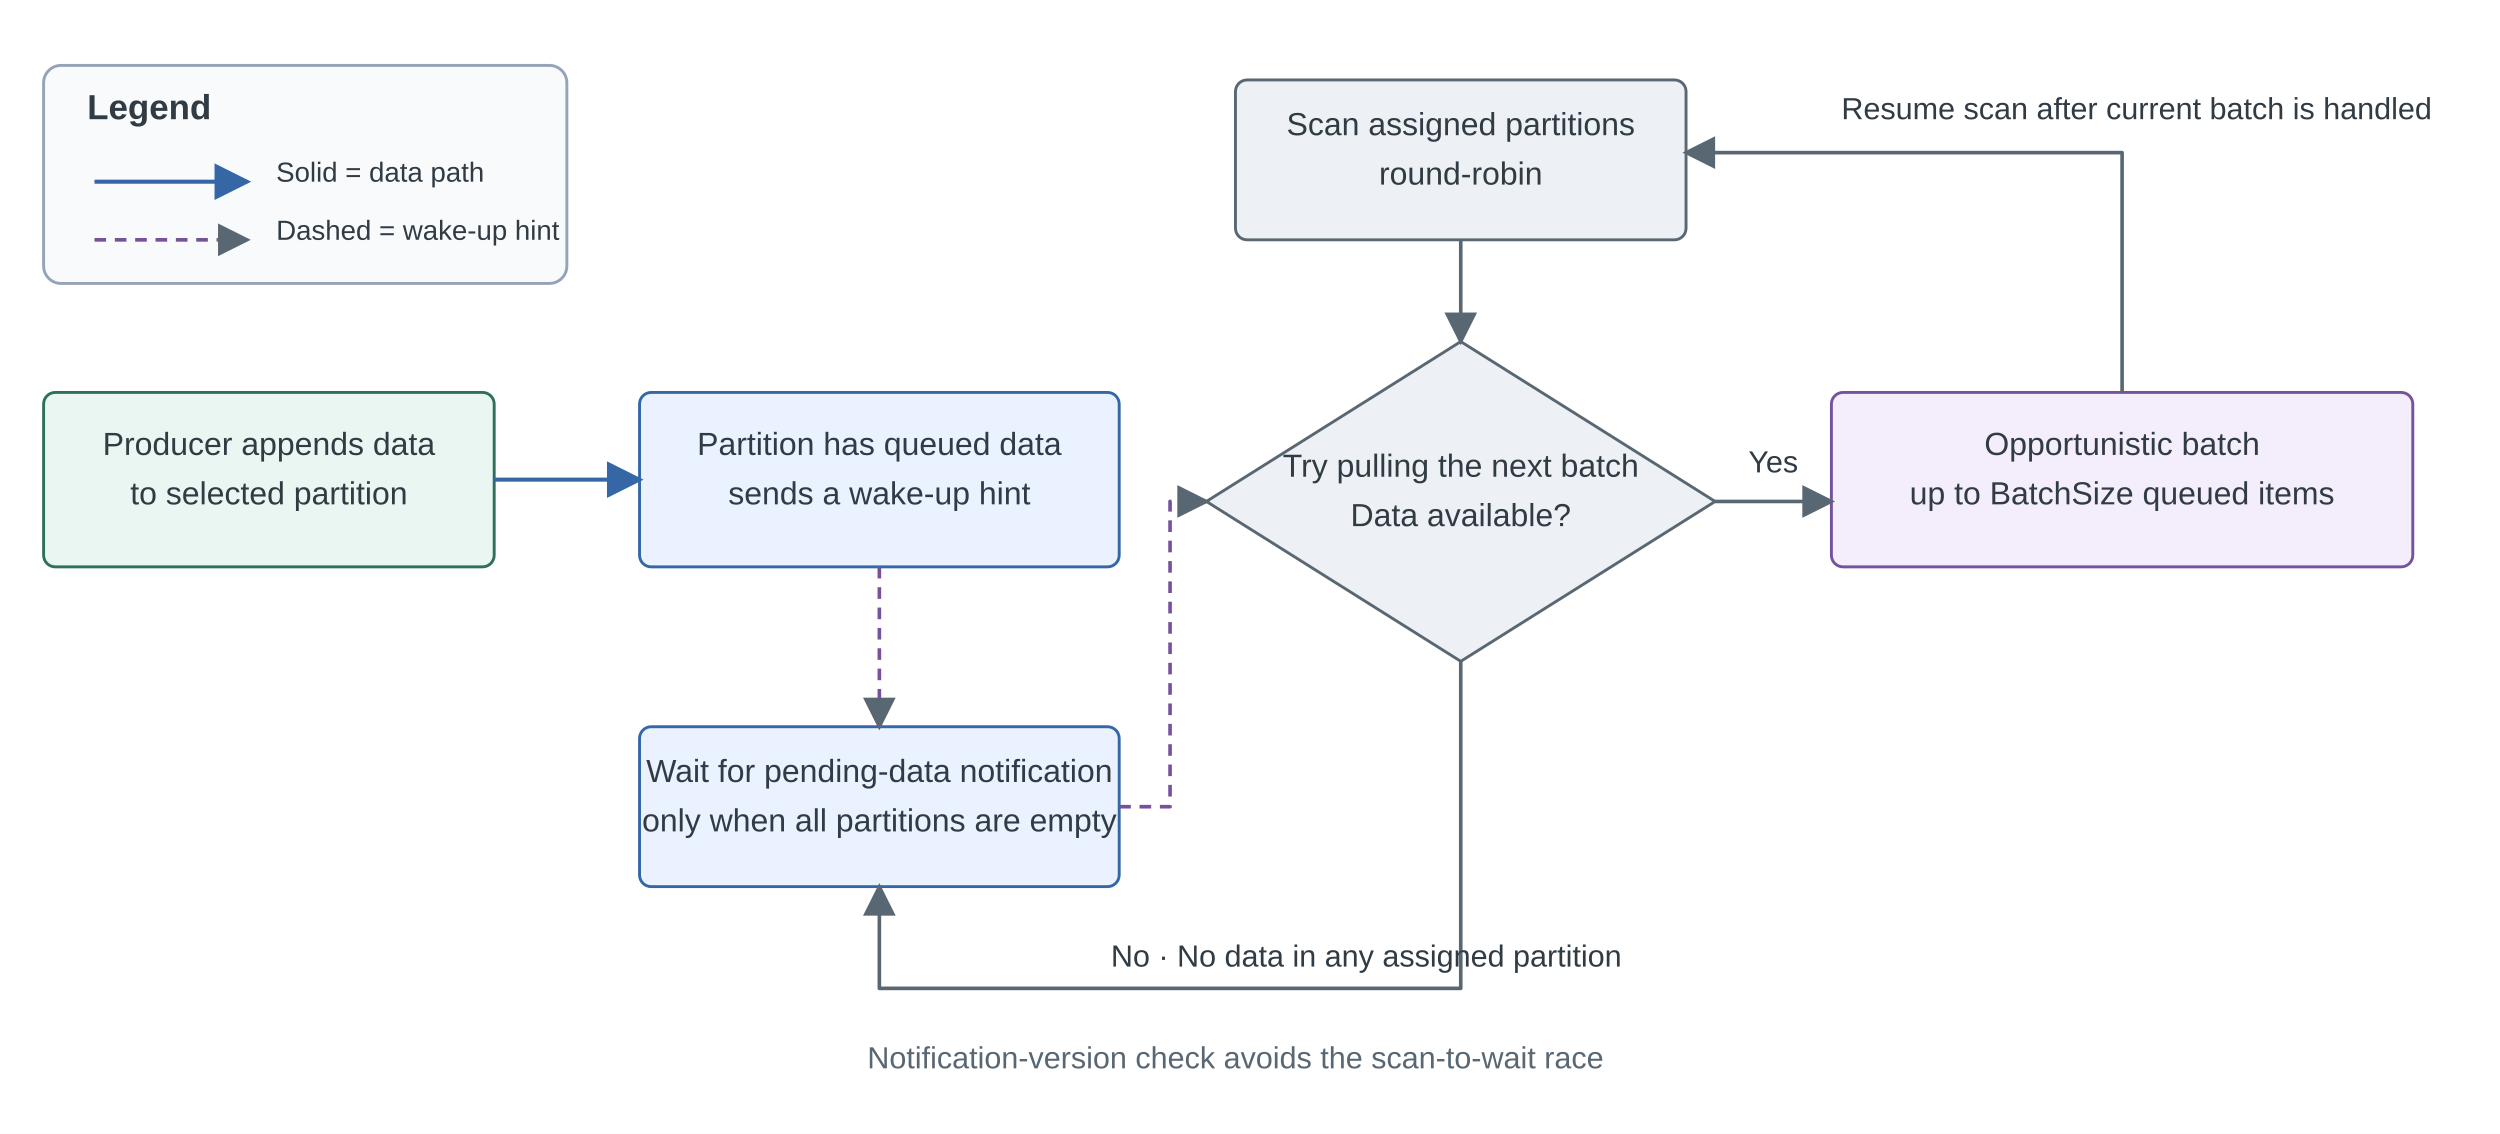
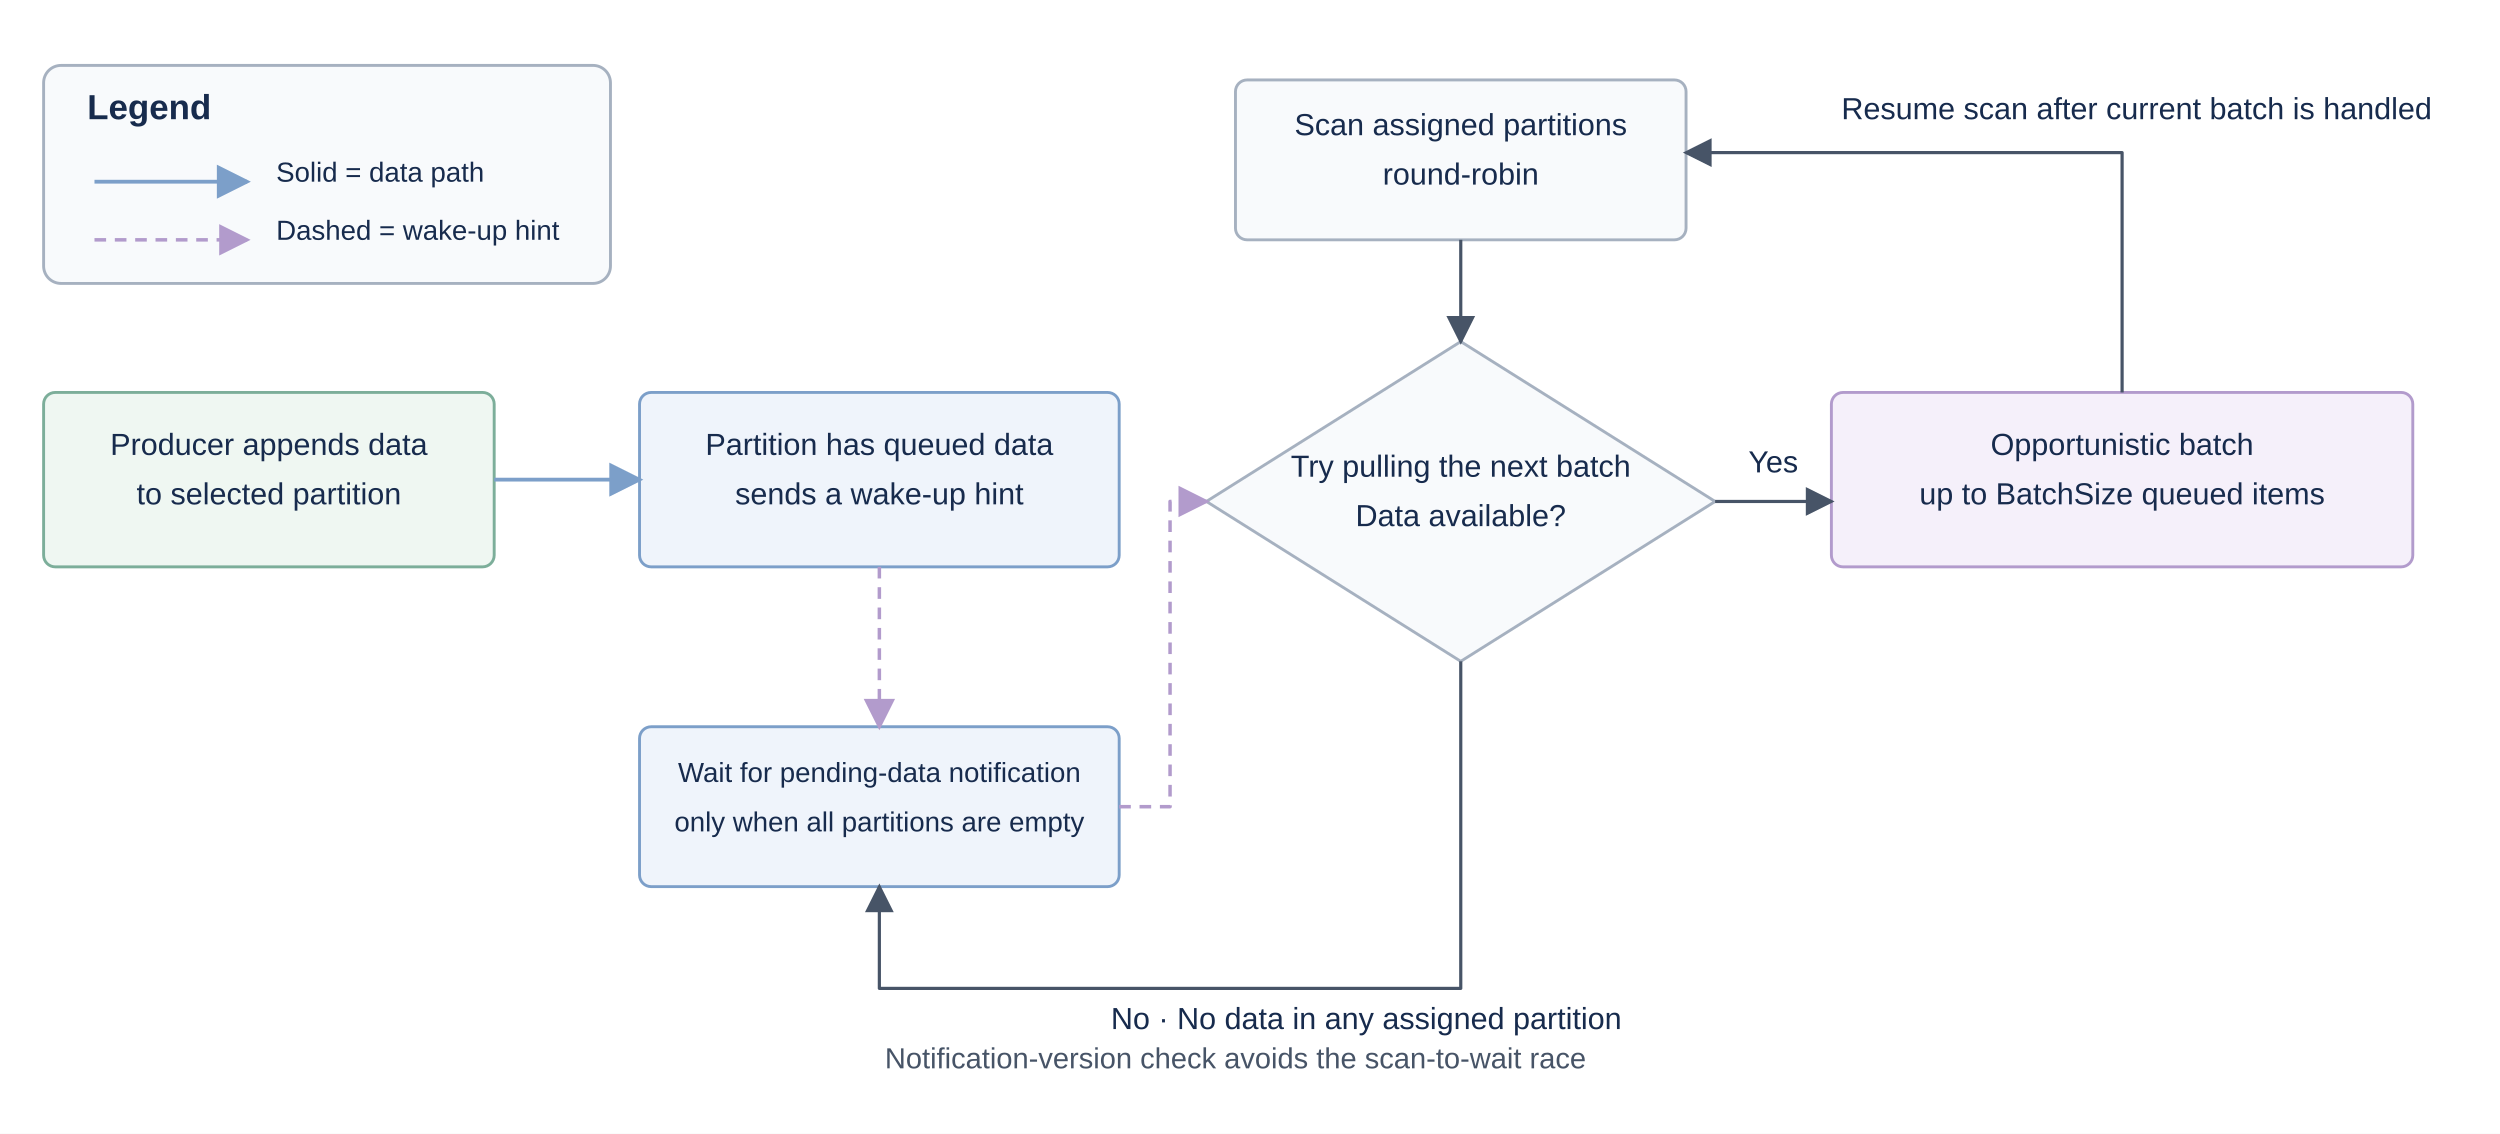
<svg xmlns="http://www.w3.org/2000/svg" width="1720" height="780" viewBox="0 0 1720 780" role="img" aria-labelledby="title description">
  <defs>
    <marker id="arrow" markerWidth="9" markerHeight="9" refX="8" refY="4.5" orient="auto" markerUnits="strokeWidth">
-       <path d="M0 0 L9 4.5 L0 9 Z" fill="#596773" />
+       <path d="M0 0 L9 4.5 L0 9 Z" fill="#475467" />
    </marker>
    <marker id="blue-arrow" markerWidth="9" markerHeight="9" refX="8" refY="4.5" orient="auto" markerUnits="strokeWidth">
-       <path d="M0 0 L9 4.5 L0 9 Z" fill="#3567a7" />
+       <path d="M0 0 L9 4.5 L0 9 Z" fill="#7c9fc9" />
+     </marker>
+     <marker id="purple-arrow" markerWidth="9" markerHeight="9" refX="8" refY="4.5" orient="auto" markerUnits="strokeWidth">
+       <path d="M0 0 L9 4.5 L0 9 Z" fill="#b29bcc" />
    </marker>
    <marker id="green-arrow" markerWidth="9" markerHeight="9" refX="8" refY="4.5" orient="auto" markerUnits="strokeWidth">
-       <path d="M0 0 L9 4.5 L0 9 Z" fill="#2f6f5e" />
+       <path d="M0 0 L9 4.5 L0 9 Z" fill="#7cae9a" />
    </marker>
    <style>
-     text { font-family: Arial, 'PingFang SC', 'Microsoft YaHei', sans-serif; fill:#303b44; text-anchor:middle; font-size:22px; }
+     text { font-family: Arial, 'PingFang SC', 'Microsoft YaHei', sans-serif; fill:#172b4d; text-anchor:middle; font-size:21px; }
    .node { stroke-width:2; }
-     .client { fill:#e9f6f1; stroke:#2f6f5e; }
-     .core { fill:#edf1f5; stroke:#596773; }
-     .router { fill:#eaf2ff; stroke:#3567a7; }
-     .partition { fill:#eef5ff; stroke:#3567a7; }
-     .handler { fill:#f4edfb; stroke:#75529b; }
-     .store { fill:#fff4d6; stroke:#8a6a1d; }
-     .wait { fill:#eaf2ff; stroke:#3567a7; }
-     .edge { fill:none; stroke:#596773; stroke-width:2.5; marker-end:url(#arrow); stroke-linejoin:round; }
-     .data { fill:none; stroke:#3567a7; stroke-width:2.8; marker-end:url(#blue-arrow); stroke-linejoin:round; }
-     .notify { fill:none; stroke:#75529b; stroke-width:2.5; stroke-dasharray:8 6; marker-end:url(#arrow); stroke-linejoin:round; }
-     .assign { fill:none; stroke:#2f6f5e; stroke-width:2.5; stroke-dasharray:8 6; marker-end:url(#green-arrow); stroke-linejoin:round; }
+     .client { fill:#eff7f2; stroke:#7cae9a; }
+     .core { fill:#f8fafc; stroke:#a6b1c0; }
+     .router { fill:#eff4fb; stroke:#7c9fc9; }
+     .partition { fill:#eff4fb; stroke:#7c9fc9; }
+     .handler { fill:#f5f0fa; stroke:#b29bcc; }
+     .store { fill:#fcf3ea; stroke:#d2a17e; }
+     .wait { fill:#eff4fb; stroke:#7c9fc9; }
+     .edge { fill:none; stroke:#475467; stroke-width:2.2; marker-end:url(#arrow); stroke-linejoin:round; }
+     .data { fill:none; stroke:#7c9fc9; stroke-width:2.6; marker-end:url(#blue-arrow); stroke-linejoin:round; }
+     .notify { fill:none; stroke:#b29bcc; stroke-width:2.4; stroke-dasharray:8 6; marker-end:url(#purple-arrow); stroke-linejoin:round; }
+     .assign { fill:none; stroke:#7cae9a; stroke-width:2.4; stroke-dasharray:8 6; marker-end:url(#green-arrow); stroke-linejoin:round; }
    .label { font-size:21px; }
-     .note { font-size:21px; fill:#596773; }
+     .note { font-size:20px; fill:#475467; }
    .small { font-size:19px; }
+     .wait-copy { font-size:19px; }
    .left { text-anchor:start; }
    .group-title { font-size:24px; font-weight:700; text-anchor:start; }
  </style>
  </defs>
  <rect width="1720" height="780" fill="white" />
  <rect class="node client" x="30" y="270" width="310" height="120" rx="8" />
  <text x="185.0" y="313.0" class="">Producer appends data</text>
  <text x="185.0" y="347.0" class="">to selected partition</text>
  <rect class="node router" x="440" y="270" width="330" height="120" rx="8" />
  <text x="605.0" y="313.0" class="">Partition has queued data</text>
  <text x="605.0" y="347.0" class="">sends a wake-up hint</text>
  <rect class="node wait" x="440" y="500" width="330" height="110" rx="8" />
-   <text x="605.0" y="538.0" class="">Wait for pending-data notification</text>
-   <text x="605.0" y="572.0" class="">only when all partitions are empty</text>
+   <text x="605.0" y="538.0" class="wait-copy">Wait for pending-data notification</text>
+   <text x="605.0" y="572.0" class="wait-copy">only when all partitions are empty</text>
  <rect class="node core" x="850" y="55" width="310" height="110" rx="8" />
  <text x="1005.0" y="93.0" class="">Scan assigned partitions</text>
  <text x="1005.0" y="127.0" class="">round-robin</text>
  <path class="node core" d="M1005 235 L1180 345 L1005 455 L830 345 Z" />
  <text x="1005" y="328" class="">Try pulling the next batch</text>
  <text x="1005" y="362" class="">Data available?</text>
  <rect class="node handler" x="1260" y="270" width="400" height="120" rx="8" />
  <text x="1460.0" y="313.0" class="">Opportunistic batch</text>
  <text x="1460.0" y="347.0" class="">up to BatchSize queued items</text>
  <path class="data" d="M340 330 H440" />
  <path class="notify" d="M605 390 V500" />
  <path class="notify" d="M770 555 H805 V345 H830" />
  <path class="edge" d="M1005 165 V235" />
  <path class="edge" d="M1180 345 H1260" />
  <text x="1220" y="325" class="label">Yes</text>
  <path class="edge" d="M1460 270 V105 H1160" />
  <text x="1470" y="82" class="label">Resume scan after current batch is handled</text>
  <path class="edge" d="M1005 455 V680 H605 V610" />
-   <text x="940" y="665" class="label">No · No data in any assigned partition</text>
+   <text x="940" y="708" class="label">No · No data in any assigned partition</text>
  <text x="850" y="735" class="note">Notification-version check avoids the scan-to-wait race</text>
-   <rect x="30" y="45" width="360" height="150" rx="12" fill="#f8fafc" stroke="#94a3b8" stroke-width="2" />
+   <rect x="30" y="45" width="390" height="150" rx="12" fill="#f8fafc" stroke="#a6b1c0" stroke-width="2" />
  <text x="60" y="82" class="group-title">Legend</text>
  <path class="data" d="M65 125 H170" />
  <text x="190" y="125" class="small left">Solid = data path</text>
  <path class="notify" d="M65 165 H170" />
  <text x="190" y="165" class="small left">Dashed = wake-up hint</text>
</svg>
